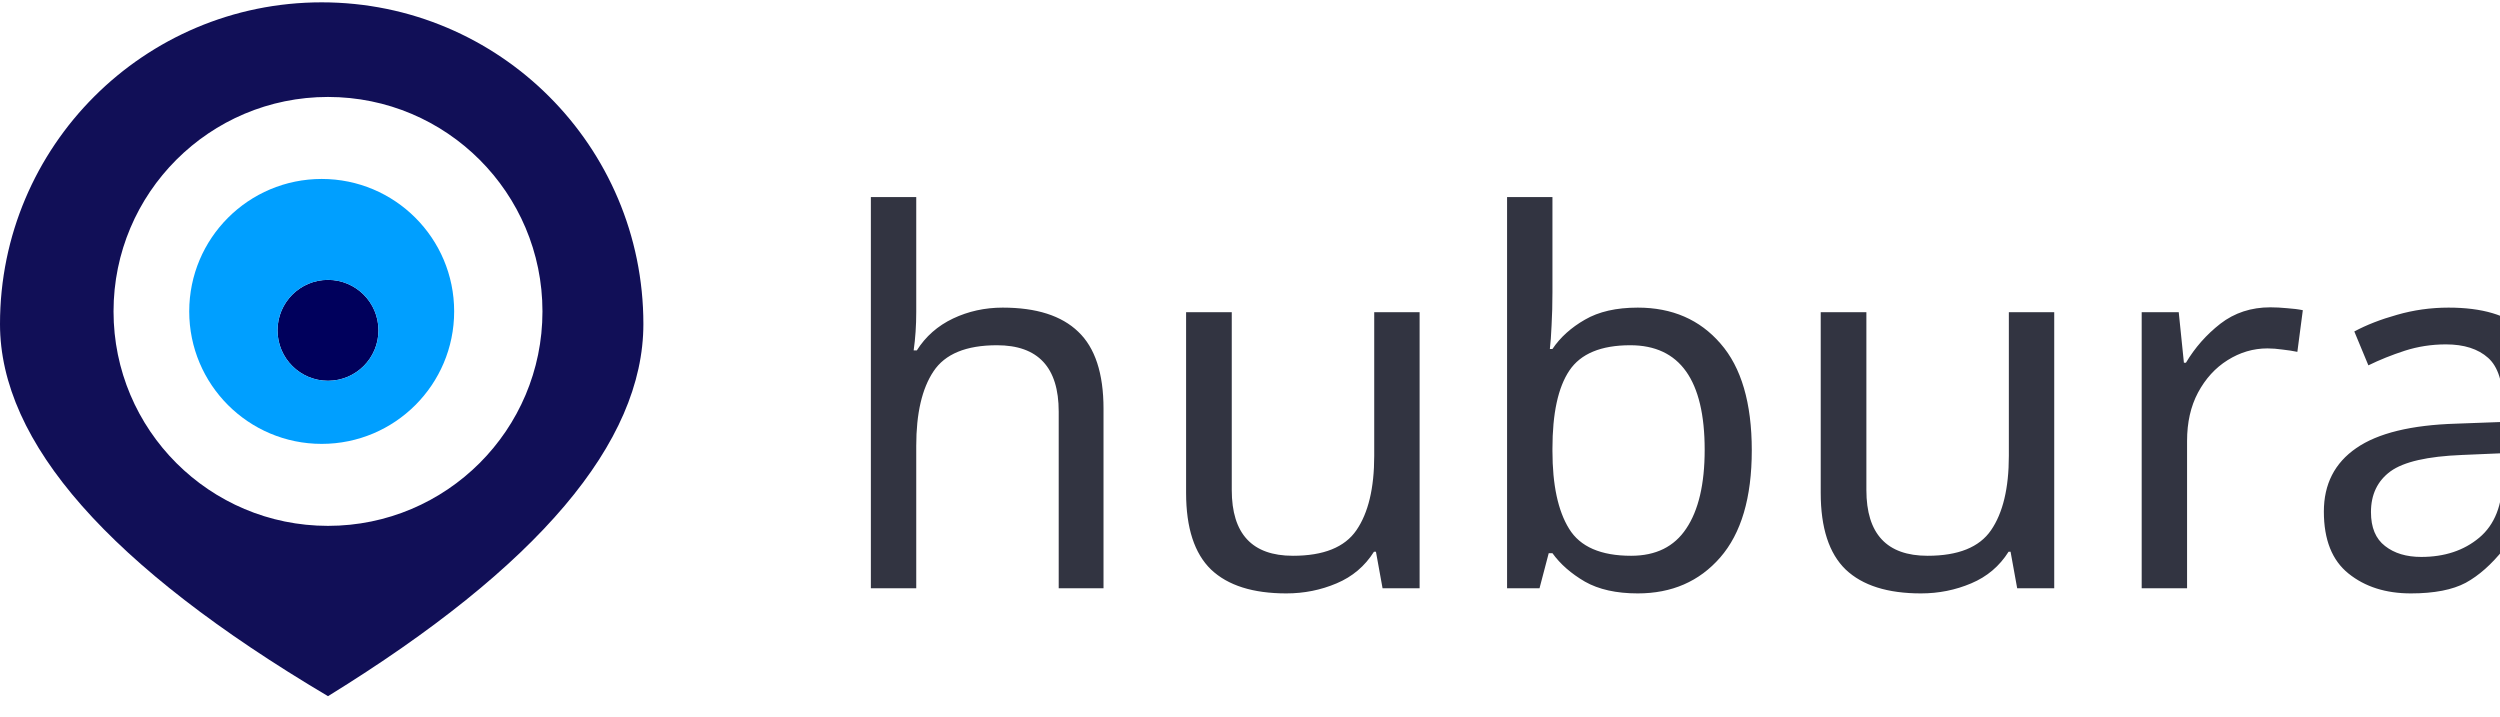
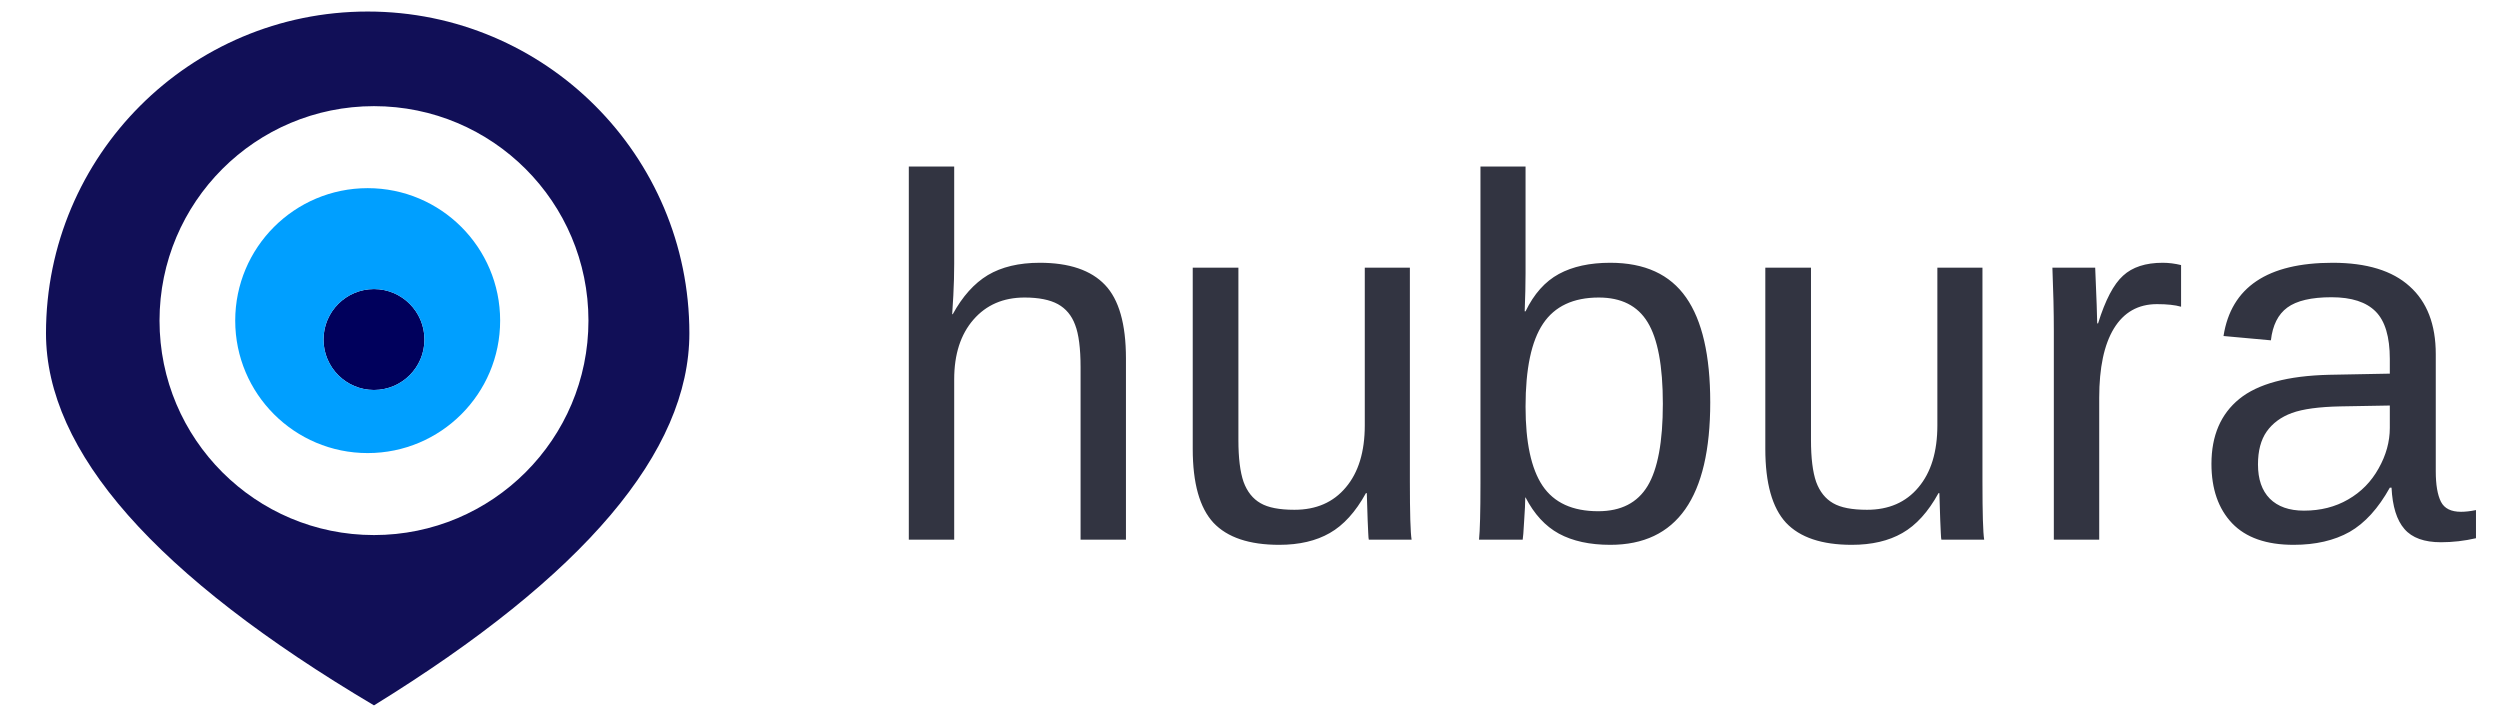
- <svg xmlns="http://www.w3.org/2000/svg" width="136" height="39" viewBox="0 0 136 39">
-   <g fill="none" fill-rule="evenodd">
-     <g>
-       <g>
-         <g>
-           <g fill="#323441" font-family="CircularStd-Medium, Circular Std" font-size="28" font-weight="400">
-             <text transform="translate(-50 -16) translate(50 15) translate(0 1.127) translate(45 3.873)">
-               <tspan x="0" y="28">hubura</tspan>
-             </text>
-           </g>
-           <g transform="translate(-50 -16) translate(50 15) translate(0 1.127)">
-             <path fill="#110F57" d="M17.5 0C27.165 0 35 7.835 35 17.5c0 6.443-5.719 13.192-17.157 20.245C5.948 30.692 0 23.943 0 17.5 0 7.835 7.835 0 17.5 0zm.343 5.147c-6.443 0-11.667 5.223-11.667 11.667 0 6.443 5.224 11.666 11.667 11.666S29.51 23.257 29.51 16.814c0-6.444-5.224-11.667-11.667-11.667z" />
-             <circle cx="17.843" cy="17.843" r="2.745" fill="#00005C" />
-             <path fill="#009FFF" d="M17.5 9.608c3.98 0 7.206 3.226 7.206 7.206 0 3.98-3.226 7.206-7.206 7.206-3.98 0-7.206-3.227-7.206-7.206 0-3.98 3.226-7.206 7.206-7.206zm.343 5.49c-1.516 0-2.745 1.23-2.745 2.745 0 1.516 1.229 2.745 2.745 2.745s2.745-1.229 2.745-2.745-1.23-2.745-2.745-2.745z" />
-           </g>
-         </g>
-       </g>
+ <svg xmlns="http://www.w3.org/2000/svg" width="100%" height="100%" viewBox="0 0 136 39" version="1.1" xml:space="preserve" style="fill-rule:evenodd;clip-rule:evenodd;stroke-linejoin:round;stroke-miterlimit:1.414;">
+   <g transform="matrix(1,0,0,1,2.50195,0.5005)">
+     <g transform="matrix(1,0,0,1,45,28.8569)">
+       <text x="0px" y="0px" style="font-family:'ArialMT', 'Arial', sans-serif;font-size:28px;fill:rgb(50,52,65);">hubura</text>
+     </g>
+     <g transform="matrix(1,0,0,1,0,0.127)">
+       <path d="M17.5,0C27.165,0 35,7.835 35,17.5C35,23.943 29.281,30.692 17.843,37.745C5.948,30.692 0,23.943 0,17.5C0,7.835 7.835,0 17.5,0ZM17.843,5.147C11.4,5.147 6.176,10.37 6.176,16.814C6.176,23.257 11.4,28.48 17.843,28.48C24.286,28.48 29.51,23.257 29.51,16.814C29.51,10.37 24.286,5.147 17.843,5.147Z" style="fill:rgb(17,15,87);" />
+       <circle cx="17.843" cy="17.843" r="2.745" style="fill:rgb(0,0,92);" />
+       <path d="M17.5,9.608C21.48,9.608 24.706,12.834 24.706,16.814C24.706,20.794 21.48,24.02 17.5,24.02C13.52,24.02 10.294,20.793 10.294,16.814C10.294,12.834 13.52,9.608 17.5,9.608ZM17.843,15.098C16.327,15.098 15.098,16.328 15.098,17.843C15.098,19.359 16.327,20.588 17.843,20.588C19.359,20.588 20.588,19.359 20.588,17.843C20.588,16.327 19.358,15.098 17.843,15.098Z" style="fill:rgb(0,159,255);" />
    </g>
  </g>
</svg>
